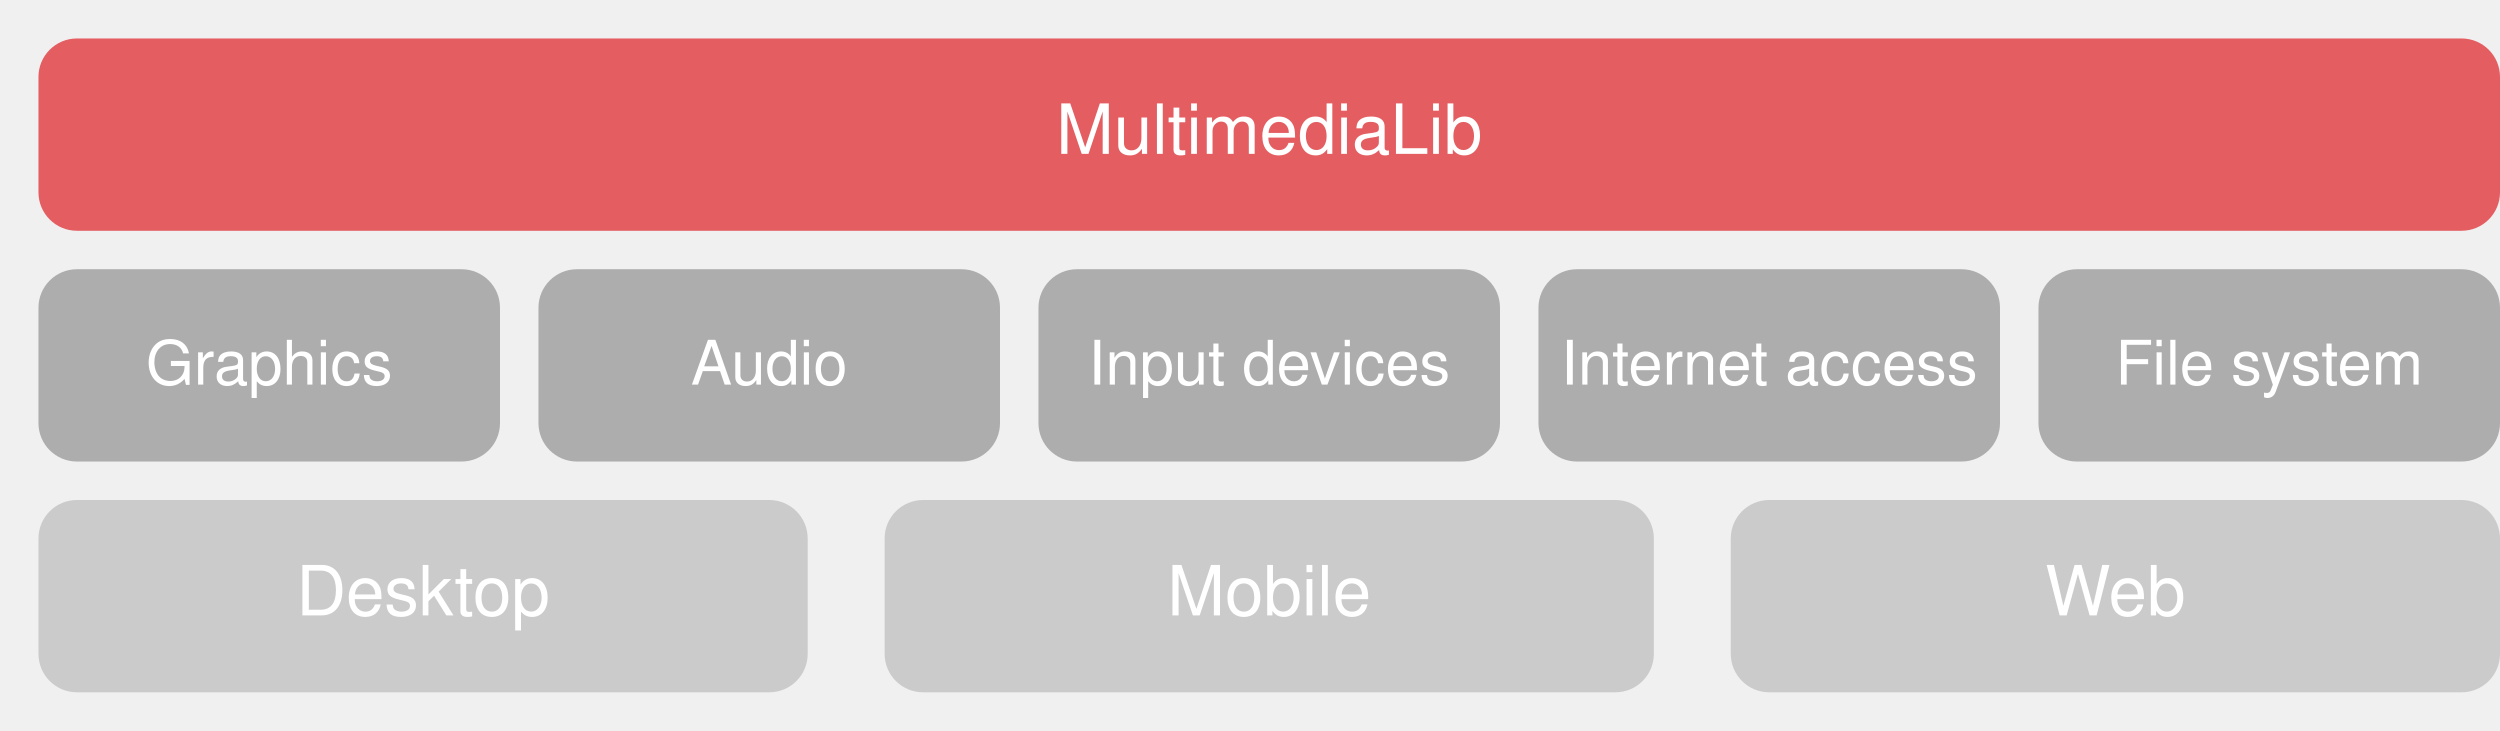
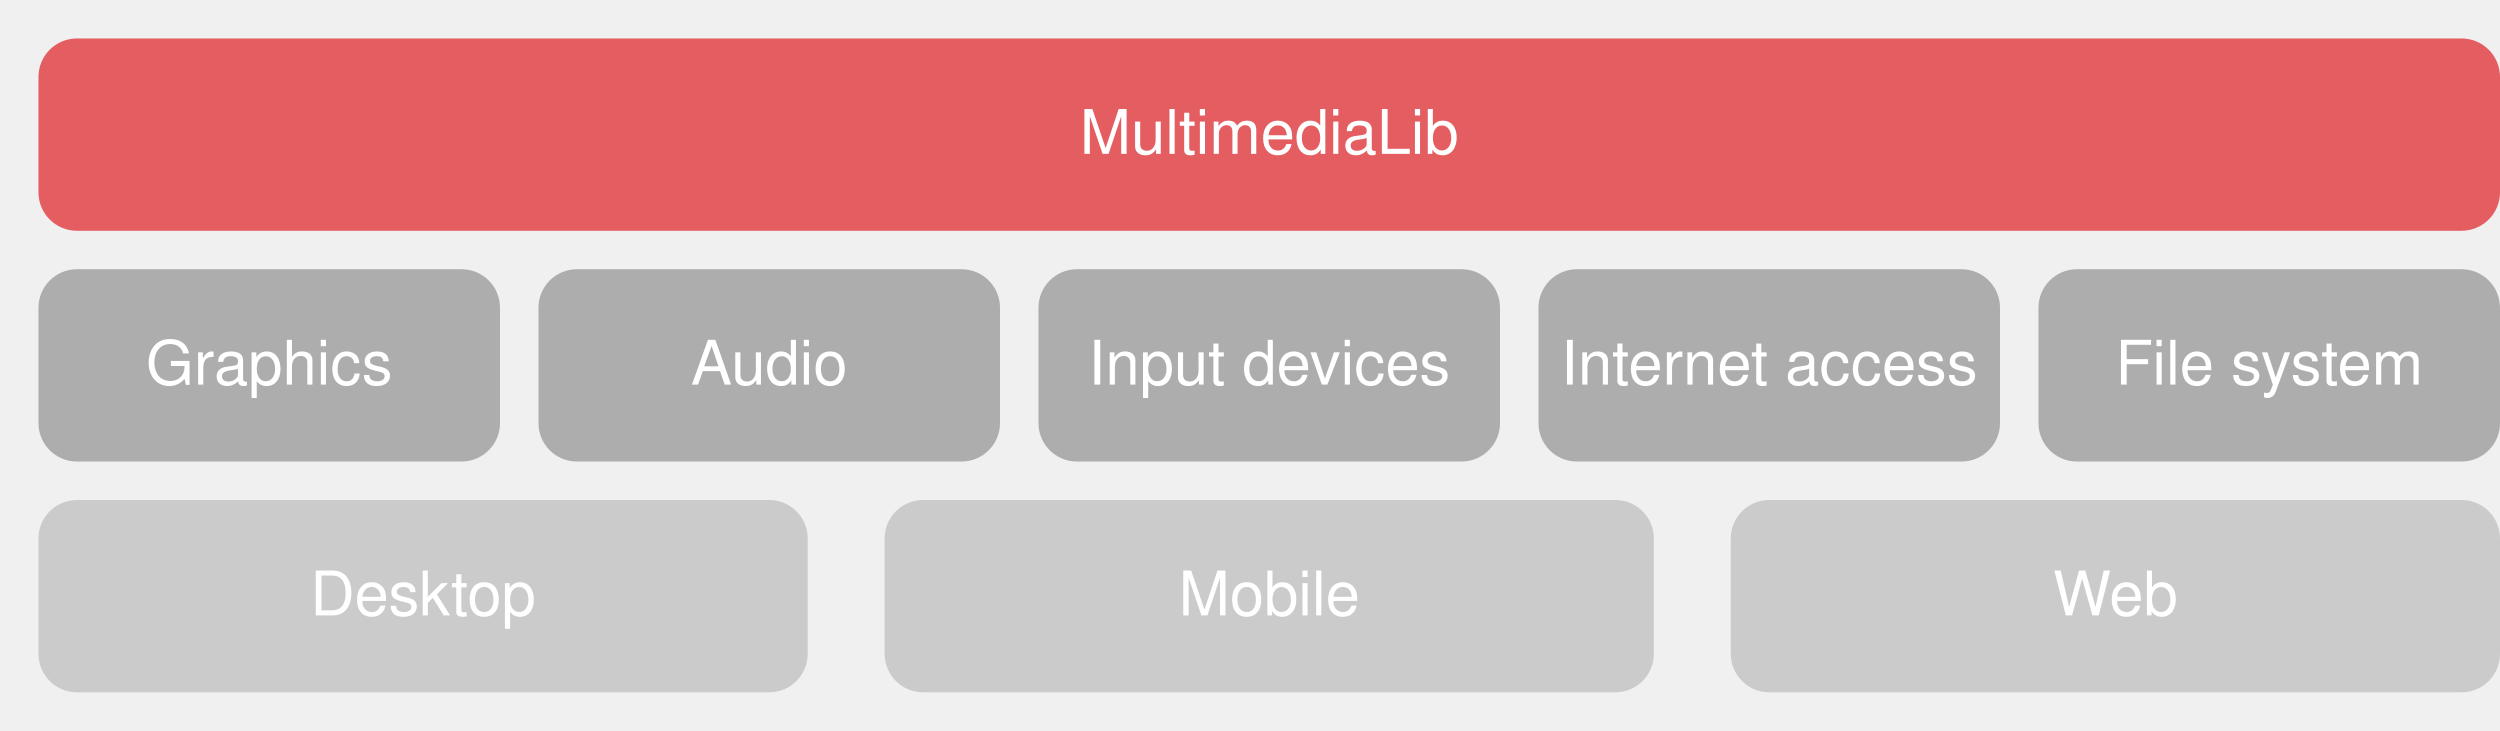
<svg xmlns="http://www.w3.org/2000/svg" version="1.1" width="650" height="190">
  <g>
    <path d="M20,10 h620 a10,10 0 0 1 10,10 v30 a10,10 0 0 1 -10,10 h-620 a10,10 0 0 1 -10,-10 v-30 a10,10 0 0 1 10,-10 z" fill="#e45d61" />
-     <text x="330" y="40" fill="#ffffff" text-anchor="middle" font-size="18" font-family="Helvetica">MultimediaLib</text>
+     <text x="330" y="40" fill="#ffffff" text-anchor="middle" font-size="16" font-family="Helvetica">MultimediaLib</text>
    <path d="M20,70 h100 a10,10 0 0 1 10,10 v30 a10,10 0 0 1 -10,10 h-100 a10,10 0 0 1 -10,-10 v-30 a10,10 0 0 1 10,-10 z" fill="#adadad" />
    <text x="70" y="100" fill="#ffffff" text-anchor="middle" font-size="16" font-family="Helvetica">Graphics</text>
    <path d="M150,70 h100 a10,10 0 0 1 10,10 v30 a10,10 0 0 1 -10,10 h-100 a10,10 0 0 1 -10,-10 v-30 a10,10 0 0 1 10,-10 z" fill="#adadad" />
    <text x="200" y="100" fill="#ffffff" text-anchor="middle" font-size="16" font-family="Helvetica">Audio</text>
    <path d="M280,70 h100 a10,10 0 0 1 10,10 v30 a10,10 0 0 1 -10,10 h-100 a10,10 0 0 1 -10,-10 v-30 a10,10 0 0 1 10,-10 z" fill="#adadad" />
    <text x="330" y="100" fill="#ffffff" text-anchor="middle" font-size="16" font-family="Helvetica">Input devices</text>
    <path d="M410,70 h100 a10,10 0 0 1 10,10 v30 a10,10 0 0 1 -10,10 h-100 a10,10 0 0 1 -10,-10 v-30 a10,10 0 0 1 10,-10 z" fill="#adadad" />
    <text x="460" y="100" fill="#ffffff" text-anchor="middle" font-size="16" font-family="Helvetica">Internet access</text>
    <path d="M540,70 h100 a10,10 0 0 1 10,10 v30 a10,10 0 0 1 -10,10 h-100 a10,10 0 0 1 -10,-10 v-30 a10,10 0 0 1 10,-10 z" fill="#adadad" />
    <text x="590" y="100" fill="#ffffff" text-anchor="middle" font-size="16" font-family="Helvetica">File system</text>
    <path d="M20,130 h180 a10,10 0 0 1 10,10 v30 a10,10 0 0 1 -10,10 h-180 a10,10 0 0 1 -10,-10 v-30 a10,10 0 0 1 10,-10 z" fill="#cbcbcb" />
-     <text x="110" y="160" fill="#ffffff" text-anchor="middle" font-size="18" font-family="Helvetica">Desktop</text>
+     <text x="110" y="160" fill="#ffffff" text-anchor="middle" font-size="16" font-family="Helvetica">Desktop</text>
    <path d="M240,130 h180 a10,10 0 0 1 10,10 v30 a10,10 0 0 1 -10,10 h-180 a10,10 0 0 1 -10,-10 v-30 a10,10 0 0 1 10,-10 z" fill="#cbcbcb" />
-     <text x="330" y="160" fill="#ffffff" text-anchor="middle" font-size="18" font-family="Helvetica">Mobile</text>
+     <text x="330" y="160" fill="#ffffff" text-anchor="middle" font-size="16" font-family="Helvetica">Mobile</text>
    <path d="M460,130 h180 a10,10 0 0 1 10,10 v30 a10,10 0 0 1 -10,10 h-180 a10,10 0 0 1 -10,-10 v-30 a10,10 0 0 1 10,-10 z" fill="#cbcbcb" />
-     <text x="550" y="160" fill="#ffffff" text-anchor="middle" font-size="18" font-family="Helvetica">Web</text>
+     <text x="550" y="160" fill="#ffffff" text-anchor="middle" font-size="16" font-family="Helvetica">Web</text>
  </g>
</svg>
